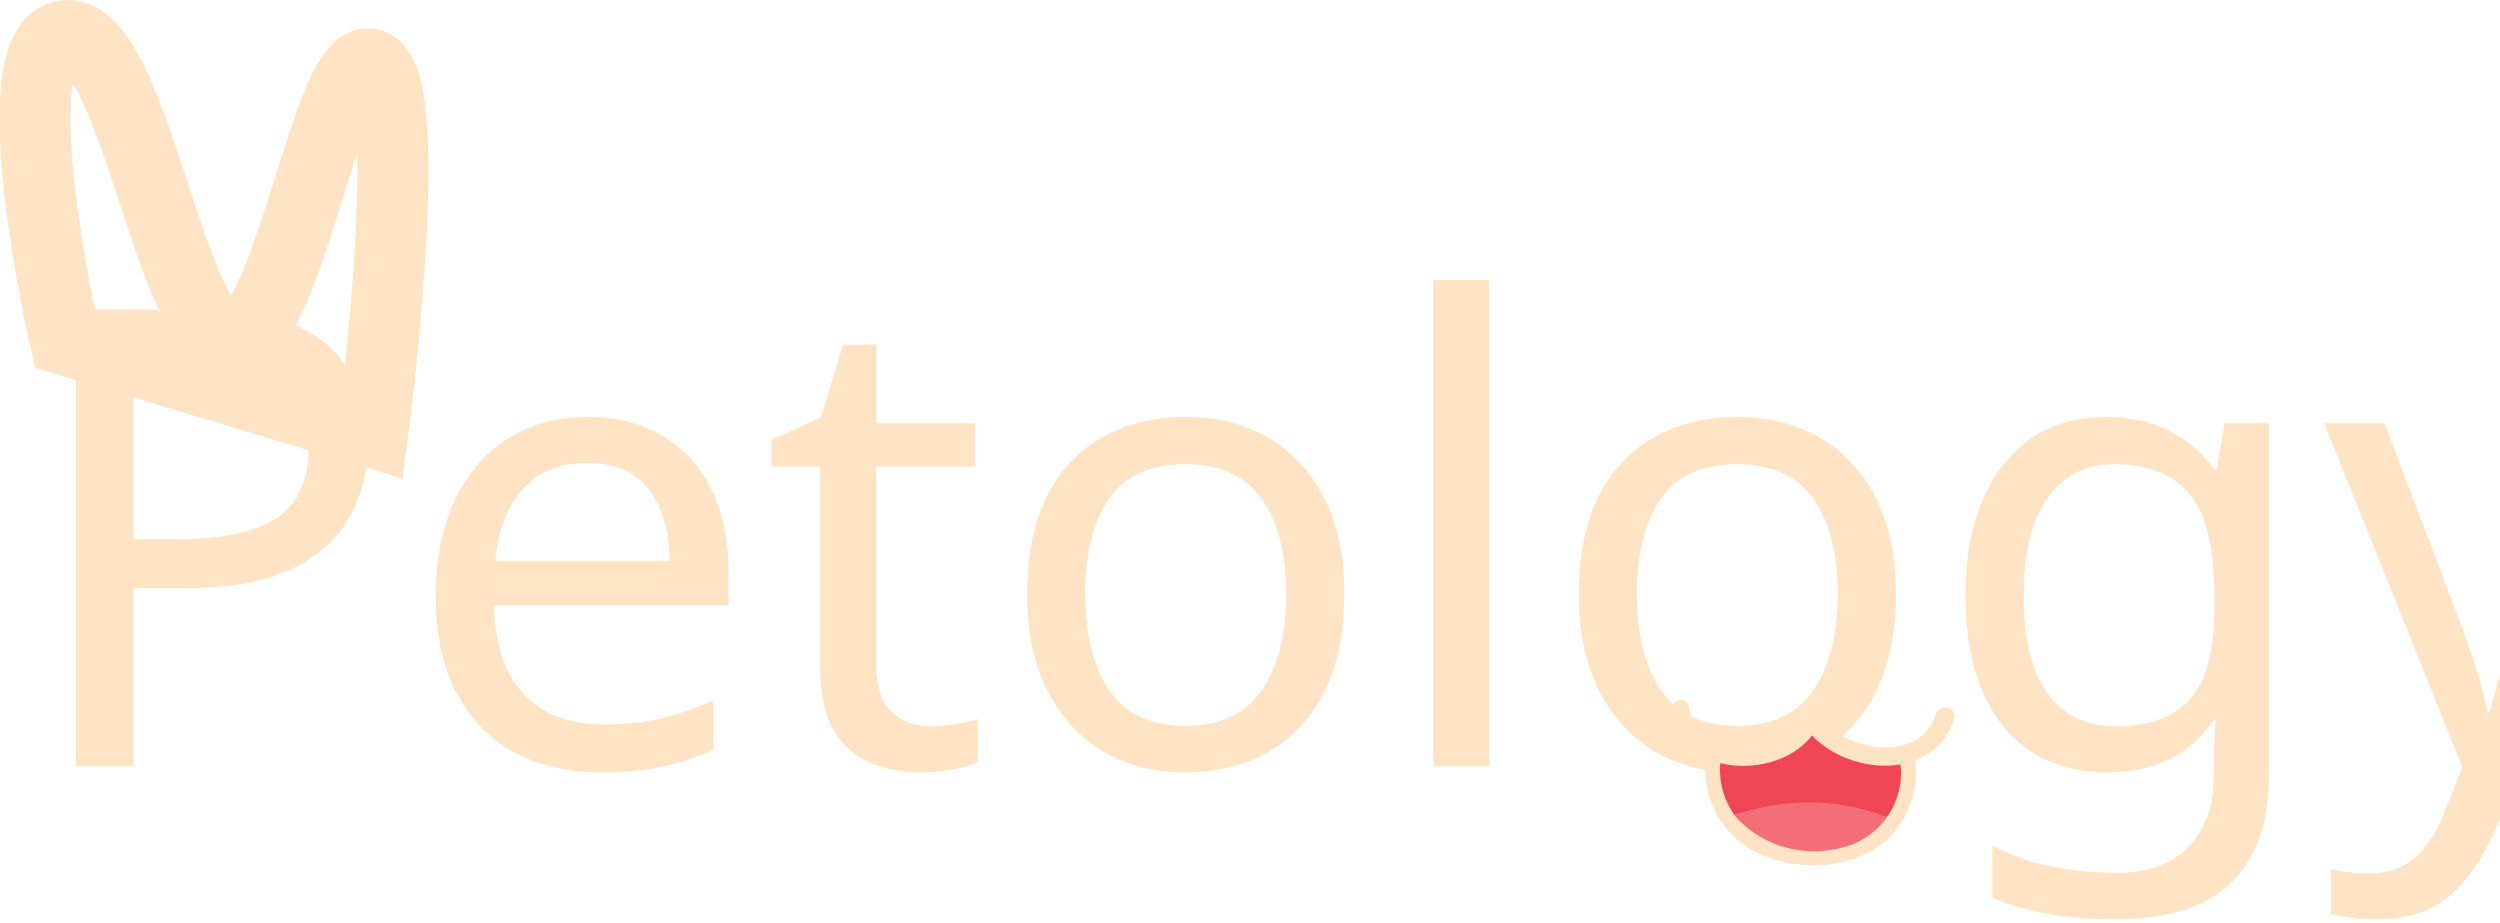
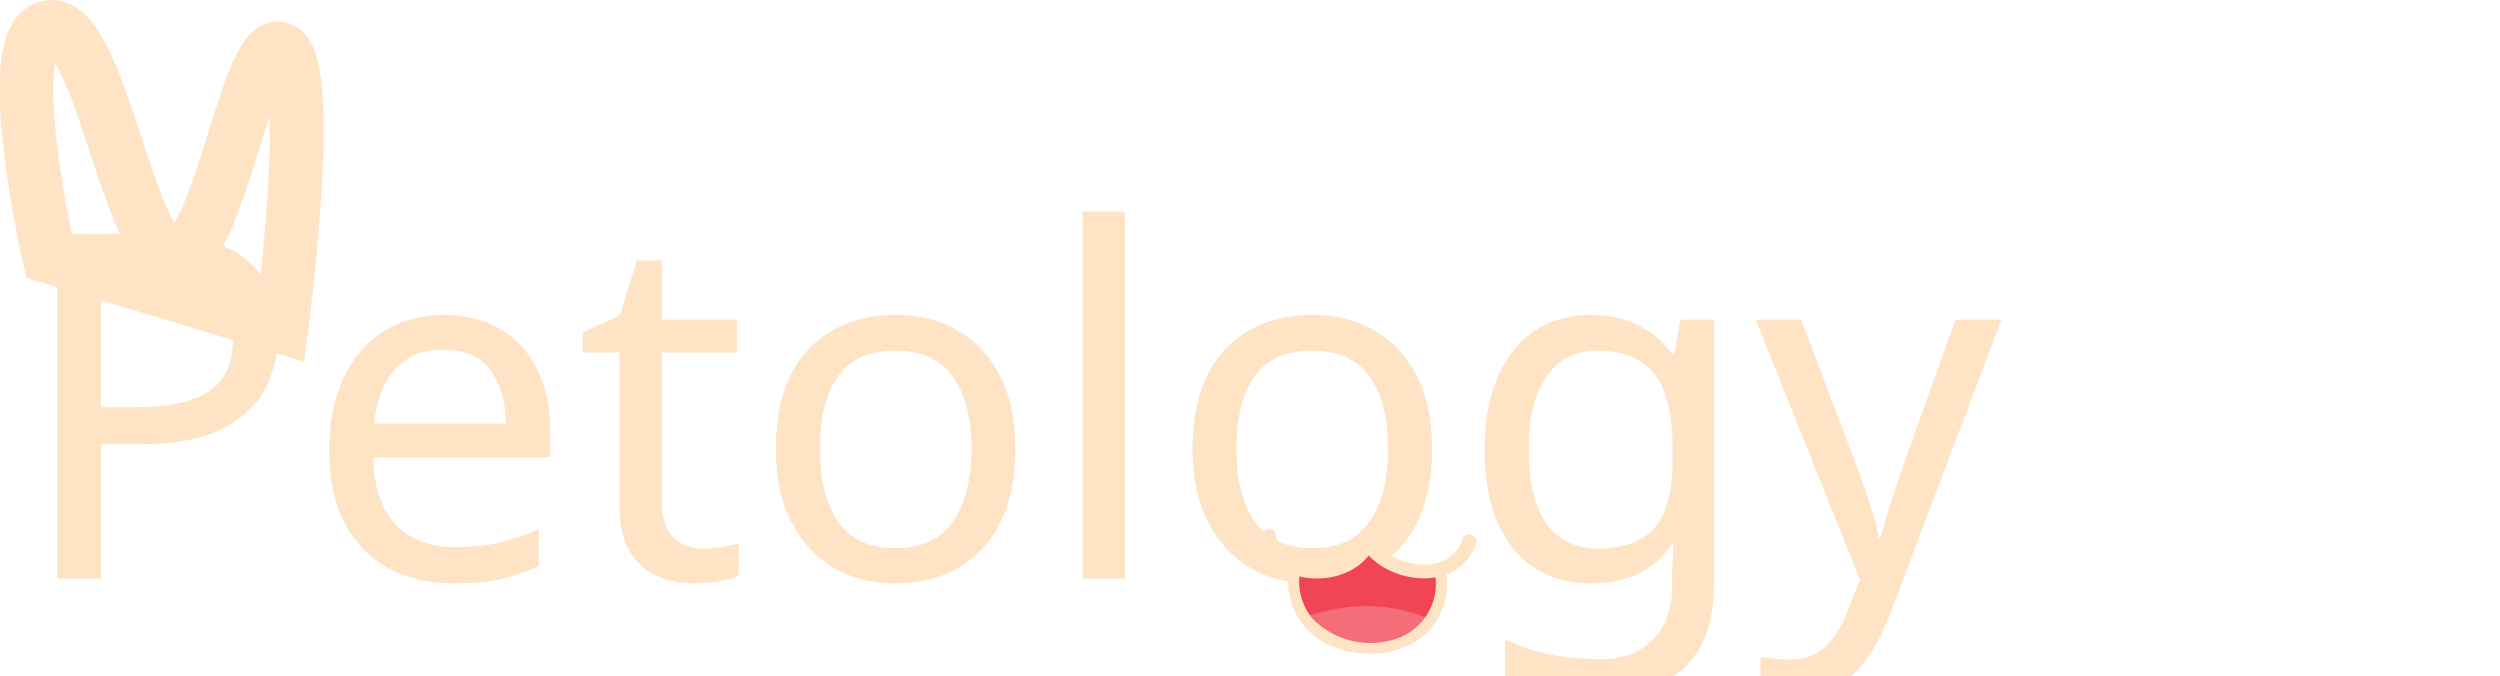
- <svg xmlns="http://www.w3.org/2000/svg" width="175.98" height="64.915" viewBox="0 0 175.98 64.915">
-   <g id="logo" transform="translate(0.98 2.502)">
-     <path id="Path_1" data-name="Path 1" d="M161.6,67.913s-4.757-20.776,0-21.4,7.4,21.145,11.6,21.4,6.885-20.989,10.067-19.333,0,25.867,0,25.867Z" transform="translate(-158.003 -46.5)" fill="none" stroke="#ffe3c5" stroke-width="5" />
-     <text id="Petology" transform="translate(0 51.413)" fill="#ffe3c5" font-size="45" font-family="SegoeUI, Segoe UI">
+ <svg xmlns="http://www.w3.org/2000/svg" width="232.98" height="62.915" viewBox="0 0 232.98 62.915">
+   <g id="logo" transform="translate(-158.02 -46.085)">
+     <path id="Path_1" data-name="Path 1" d="M161.6,67.913s-4.757-20.776,0-21.4,7.4,21.145,11.6,21.4,6.885-20.989,10.067-19.333,0,25.867,0,25.867Z" transform="translate(0.997 2.087)" fill="none" stroke="#ffe3c5" stroke-width="5" />
+     <text id="Petology" transform="translate(159 100)" fill="#ffe3c5" font-size="45" font-family="ShowcardGothic-Reg, Showcard Gothic">
      <tspan x="0" y="0">Petology</tspan>
    </text>
-     <g id="Group_2" data-name="Group 2" transform="translate(-106 -28.45)">
+     <g id="Group_2" data-name="Group 2" transform="translate(53 20.137)">
      <path id="path92" d="M2256.483-706.977c-.4-1.244-1.7-.8-2.736-.816a8.583,8.583,0,0,1-2.054-.267,3.319,3.319,0,0,1-1.277-.6,1.756,1.756,0,0,0-.176-.53c-.238-.676-1.539-.585-1.474.244.019.24-1.015.6-1.279.681a11.873,11.873,0,0,1-1.727.4c-.884.144-2.275-.158-3,.412a.763.763,0,0,1-.064-.043c-.082-.068-.232.014-.165.116.028.044.06.085.09.126a.231.231,0,0,0,0,.123.766.766,0,0,0-.171.539,5.935,5.935,0,0,0,3.5,5.052,8.974,8.974,0,0,0,7.305-.139c2.04-.91,3.944-3.017,3.22-5.3" transform="translate(-2016.986 786.836)" fill="#f46e79" />
      <path id="path94" d="M2256.107-710.049a1.494,1.494,0,0,0-1.051-.162c-.377.018-.753.032-1.13.028a5.052,5.052,0,0,1-2.31-.469,5.068,5.068,0,0,1-1.69-1.769.363.363,0,0,0-.6-.011,6.045,6.045,0,0,1-3.51,2.172,6.967,6.967,0,0,1-2.112.133.815.815,0,0,0-.931.446,2.5,2.5,0,0,0-.038,1.084,4.143,4.143,0,0,0,1.038,2.254l-.017.009a.182.182,0,0,0,.14.332c.758-.2,1.506-.425,2.274-.588a16.037,16.037,0,0,1,2.329-.34,15.275,15.275,0,0,1,4.679.405c.388.1.773.208,1.15.336a1.891,1.891,0,0,0,1.117.222c.386-.119.482-.533.584-.857a7.984,7.984,0,0,0,.27-1.14,8.2,8.2,0,0,0,.109-1.211,1.034,1.034,0,0,0-.3-.878" transform="translate(-2017.196 789.393)" fill="#f14556" />
      <path id="path96" d="M2218.637-723.608c.716,5,8.754,4.92,10.5.691l-1.2.156c2.254,3.6,9.176,4.373,10.632-.35.248-.807-1.017-1.152-1.264-.348-1.111,3.6-6.6,2.658-8.236.037a.666.666,0,0,0-1.2.156c-.643,1.559-2.721,2.154-4.252,2.146-1.839-.012-3.442-.917-3.716-2.837-.119-.83-1.382-.476-1.264.348" transform="translate(-1996 799.66)" fill="#ffe3c5" />
      <path id="path98" d="M2239.191-699.637a6.535,6.535,0,0,0,4.488,7.452c2.884,1,6.509.571,8.615-1.708a6.682,6.682,0,0,0,1.547-5.29c-.065-.668-1.116-.514-1.054.119a5.414,5.414,0,0,1-4.176,6.16,7.5,7.5,0,0,1-7.29-2.076,5.456,5.456,0,0,1-1.095-4.515c.109-.667-.932-.78-1.036-.14" transform="translate(-2014.023 778.54)" fill="#ffe3c5" />
    </g>
  </g>
</svg>
